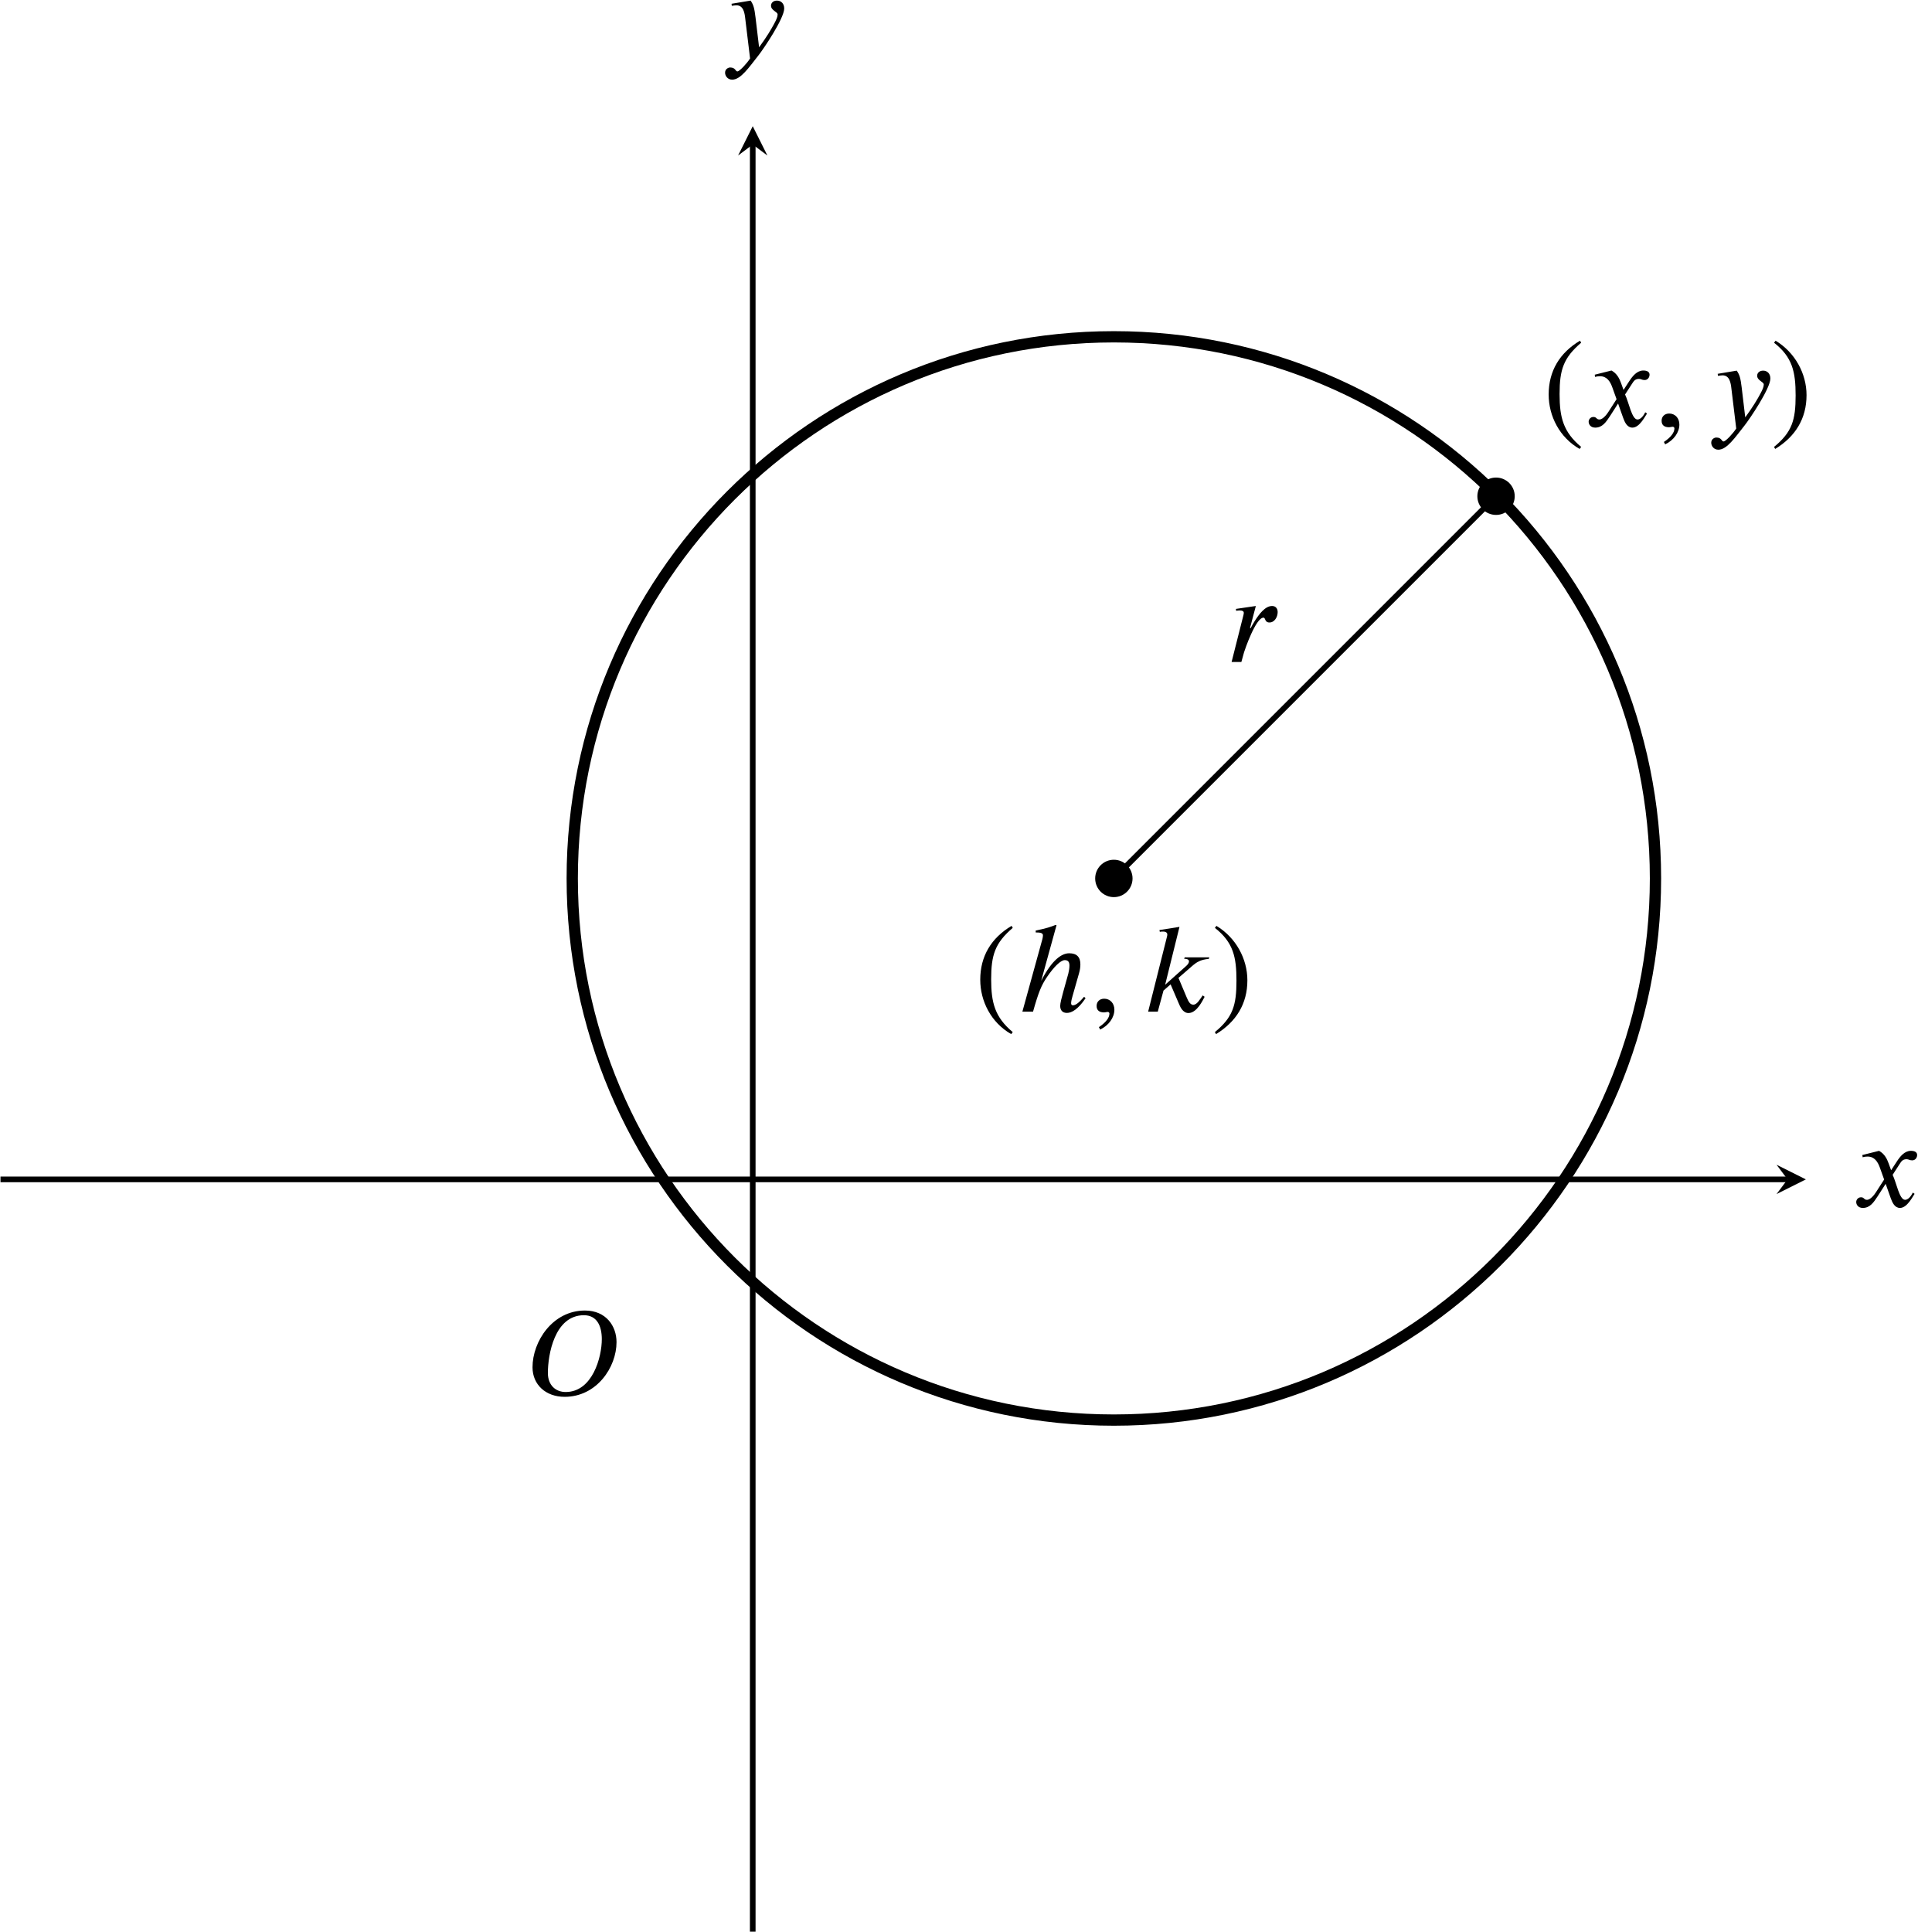
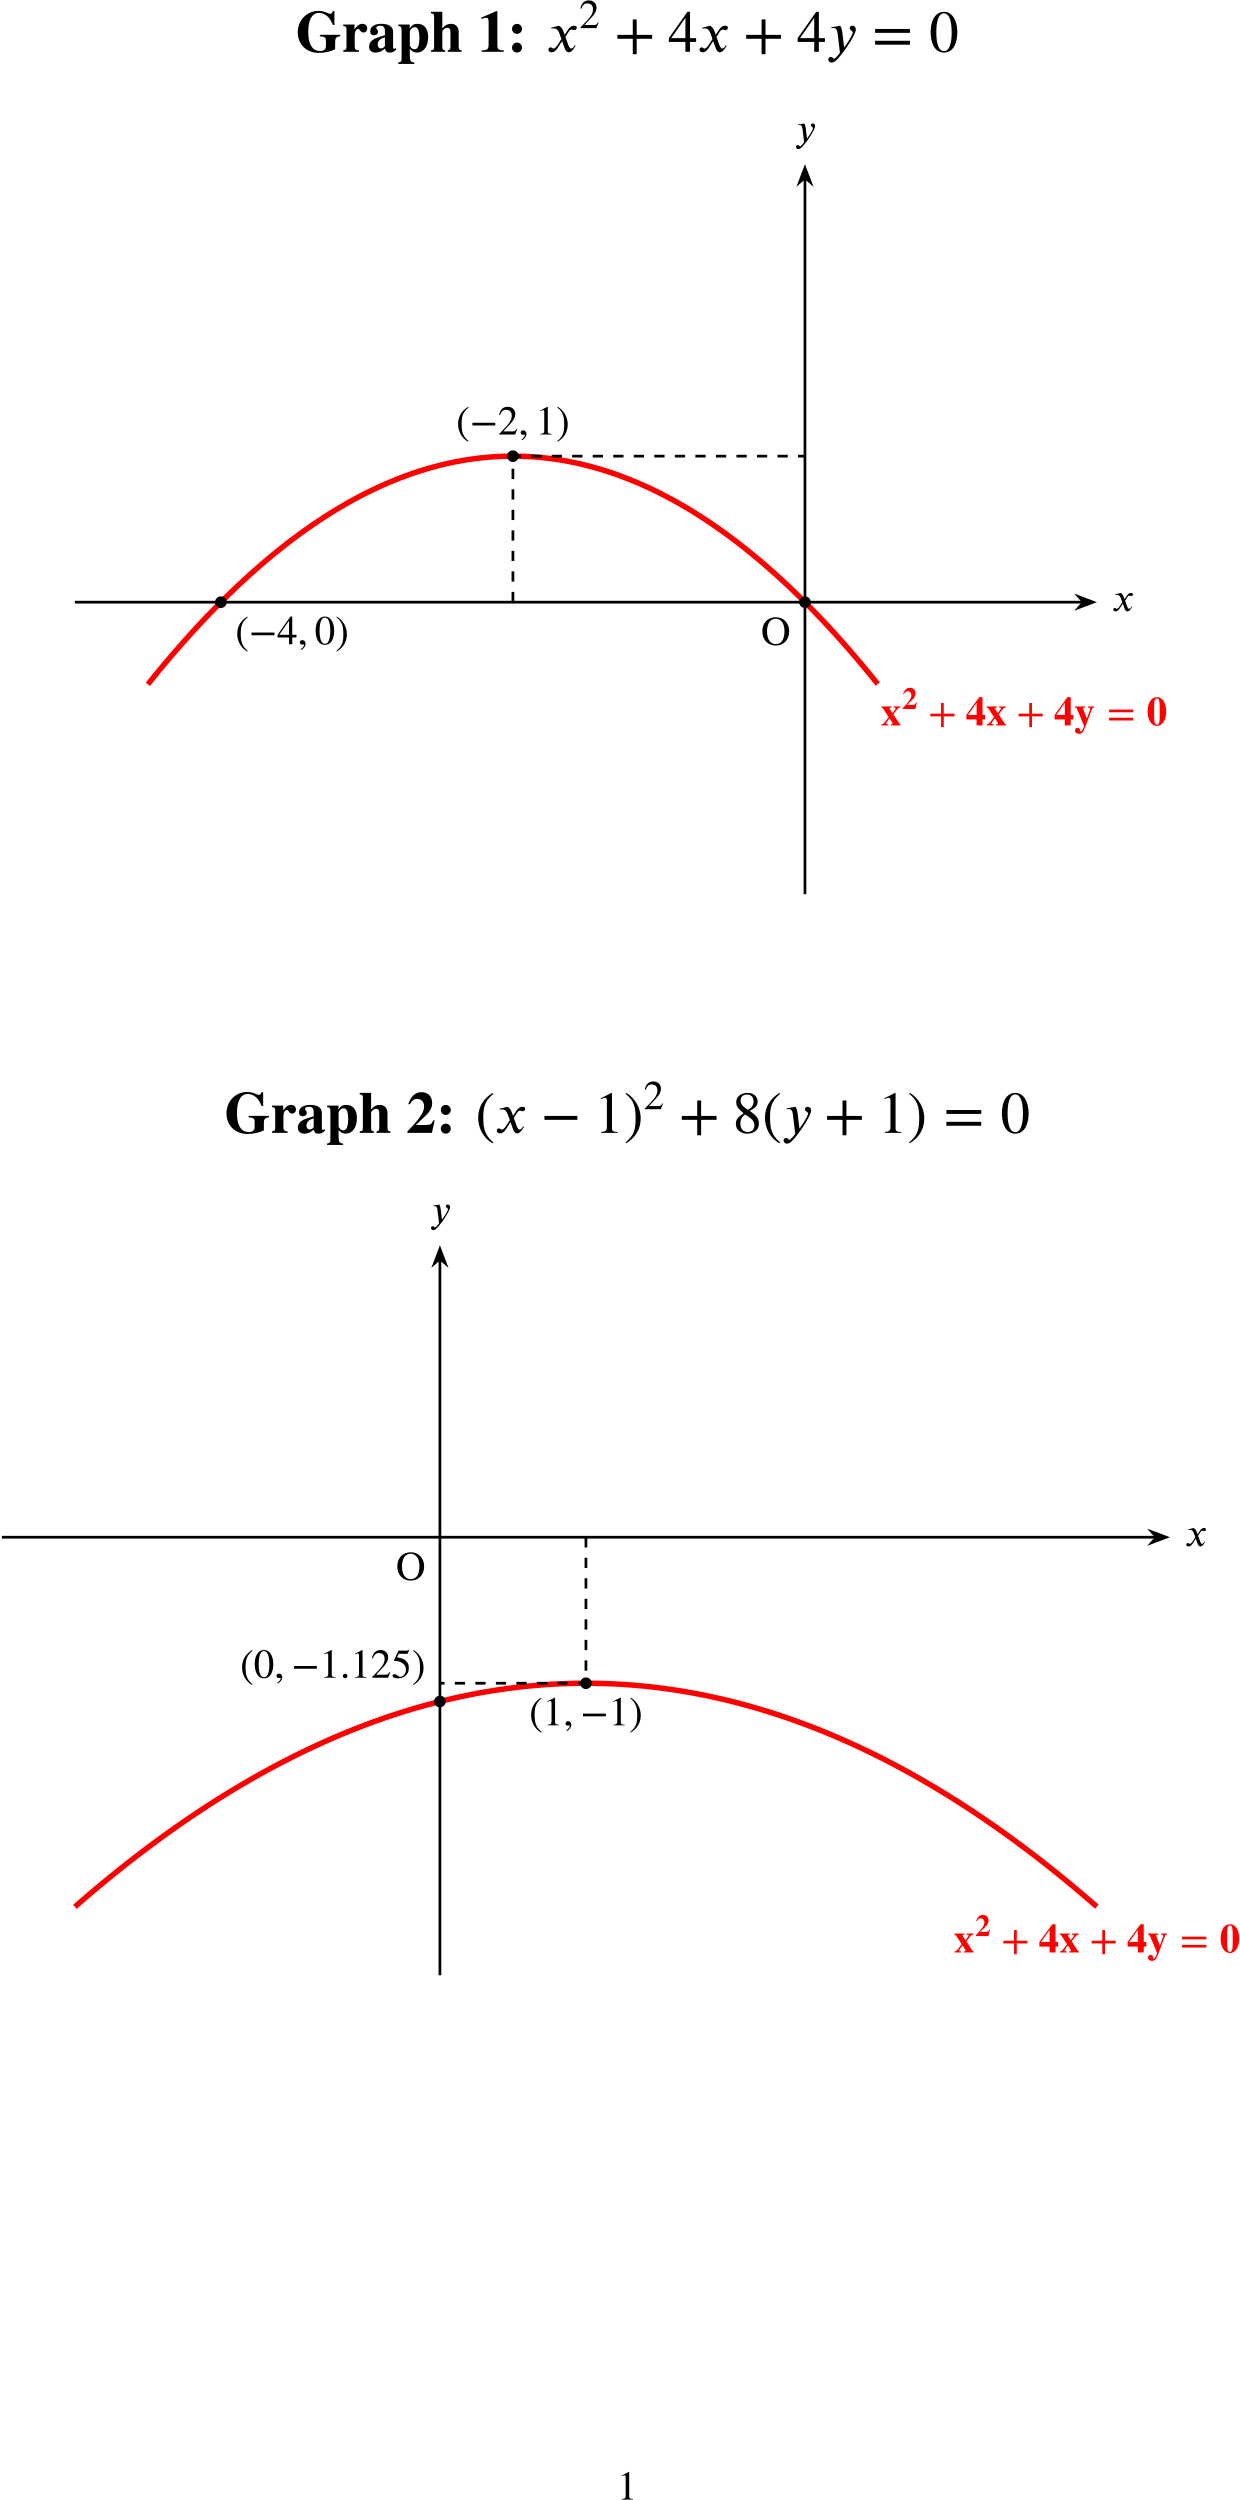
- <svg xmlns="http://www.w3.org/2000/svg" xmlns:xlink="http://www.w3.org/1999/xlink" version="1.1" width="271" height="273" viewBox="0 0 271 273">
+ <svg xmlns="http://www.w3.org/2000/svg" xmlns:xlink="http://www.w3.org/1999/xlink" version="1.1" width="361" height="728" viewBox="0 0 361 728">
  <defs>
    <clipPath id="clip_1">
-       <path transform="matrix(1,0,0,-1,-159,764)" d="M0 0H595.28V841.89H0Z" />
+       <path transform="matrix(1,0,0,-1,-115,770)" d="M0 0H595.28V841.89H0Z" />
    </clipPath>
-     <path id="font_2_2520" d="M.305 .288 .285 .343C.273 .376 .254 .417 .21 .441L.078 .408 .081 .39C.091 .394 .106 .396 .119 .396 .174 .396 .2 .355 .217 .307L.25 .215 .185 .114C.153 .065 .127 .055 .115 .055 .09 .055 .094 .075 .068 .075 .043 .075 .03 .054 .03 .038 .03 .016 .046-.009 .082-.009 .138-.009 .167 .034 .199 .083L.262 .181 .302 .068C.315 .032 .334-.009 .375-.009 .433-.009 .478 .087 .49 .102L.476 .112C.455 .069 .431 .055 .415 .055 .37 .055 .347 .19 .317 .252L.372 .337C.386 .359 .397 .375 .427 .375 .444 .375 .449 .366 .471 .366 .497 .366 .51 .389 .51 .408 .51 .429 .493 .441 .461 .441 .411 .441 .376 .397 .35 .357L.305 .288Z" />
-     <path id="font_2_2521" d="M.27 .307C.261 .381 .254 .407 .231 .44L.081 .415 .083 .399C.092 .4 .108 .403 .119 .403 .175 .403 .184 .343 .189 .298L.227-.016C.201-.056 .144-.118 .127-.118 .111-.118 .113-.087 .07-.087 .057-.087 .03-.098 .03-.128 .03-.152 .049-.183 .086-.183 .154-.183 .219-.085 .292 .007 .334 .06 .496 .3 .496 .378 .496 .417 .471 .44 .439 .44 .41 .44 .392 .422 .392 .4 .392 .362 .444 .352 .444 .331 .444 .313 .436 .293 .416 .256 .394 .215 .359 .155 .298 .072L.27 .307Z" />
-     <path id="font_2_2486" d="M.712 .42C.712 .546 .63 .669 .463 .669 .208 .669 .05 .425 .05 .222 .05 .085 .154-.011 .303-.011 .556-.011 .712 .222 .712 .42M.596 .443C.596 .302 .523 .027 .311 .027 .233 .027 .171 .08 .171 .177 .171 .319 .223 .632 .455 .632 .556 .632 .596 .55 .596 .443Z" />
-     <path id="font_2_41" d="M.304-.161C.164-.044 .134 .069 .134 .255 .134 .448 .165 .541 .304 .66L.295 .676C.135 .581 .048 .437 .048 .252 .048 .082 .134-.087 .292-.177L.304-.161Z" />
-     <path id="font_2_965" d="M.533 .117C.484 .059 .461 .05 .444 .05 .435 .05 .431 .057 .431 .067 .431 .081 .437 .105 .442 .122L.493 .301C.501 .328 .504 .352 .504 .372 .504 .43 .476 .46 .416 .46 .357 .46 .281 .409 .197 .246H.196L.316 .681 .308 .683C.27 .668 .236 .656 .152 .639V.624C.182 .624 .209 .622 .209 .602 .209 .595 .208 .585 .205 .573L.047 0H.131C.175 .156 .197 .208 .241 .273 .296 .354 .349 .406 .381 .406 .41 .406 .418 .388 .418 .362 .418 .343 .413 .315 .409 .3L.369 .156C.357 .113 .345 .066 .345 .046 .345 .009 .365-.01 .398-.01 .435-.01 .485 .017 .545 .106L.533 .117Z" />
-     <path id="font_2_45" d="M.083-.141C.152-.108 .195-.045 .195 .015 .195 .067 .16 .102 .115 .102 .079 .102 .055 .079 .055 .045 .055 .011 .076-.006 .113-.006 .124-.006 .134-.002 .142-.002 .15-.002 .156-.008 .156-.015 .156-.048 .128-.085 .073-.122L.083-.141Z" />
-     <path id="font_2_2507" d="M.527 .428H.333L.329 .416H.341C.351 .416 .367 .409 .367 .397 .367 .384 .357 .371 .346 .361L.179 .212 .292 .668 .134 .643 .137 .629C.145 .631 .155 .631 .164 .631 .186 .631 .196 .62 .196 .609 .196 .602 .195 .595 .193 .589L.045 0H.121L.166 .166 .222 .215 .285 .068C.296 .042 .317-.011 .363-.011 .431-.011 .478 .096 .49 .117L.475 .128C.453 .098 .431 .055 .401 .055 .375 .055 .363 .079 .348 .114L.284 .266 .39 .358C.428 .391 .456 .409 .523 .416L.527 .428Z" />
-     <path id="font_2_42" d="M.029 .66C.174 .546 .199 .431 .199 .244 .199 .05 .171-.044 .029-.161L.038-.177C.197-.08 .285 .062 .285 .247 .285 .417 .194 .584 .041 .676L.029 .66Z" />
-     <path id="font_2_2514" d="M.175 .267 .221 .441 .064 .418 .066 .403C.072 .404 .086 .406 .093 .406 .115 .406 .126 .4 .126 .387 .126 .382 .125 .375 .122 .364L.03 0H.107L.128 .076C.133 .093 .22 .349 .281 .349 .299 .349 .289 .311 .328 .311 .369 .311 .393 .355 .393 .393 .393 .42 .378 .441 .349 .441 .294 .441 .246 .376 .212 .322 .201 .304 .189 .284 .18 .266L.175 .267Z" />
+     <path id="font_2_40" d="M.755 .287H.411V.262C.497 .257 .513 .24 .513 .188V.099C.513 .048 .488 .014 .417 .014 .34 .014 .297 .043 .262 .101 .229 .156 .214 .235 .214 .338 .214 .545 .282 .658 .398 .658 .445 .658 .493 .64 .536 .602 .579 .564 .597 .529 .632 .453H.657V.688H.63C.615 .652 .605 .642 .586 .642 .576 .642 .563 .646 .54 .656 .482 .68 .437 .691 .385 .691 .185 .691 .037 .53 .037 .331 .037 .117 .191-.019 .392-.019 .496-.019 .604 .006 .669 .044V.162C.669 .225 .68 .254 .755 .262V.287Z" />
+     <path id="font_2_83" d="M.218 .461H.028V.437C.071 .431 .083 .42 .083 .373V.084C.083 .043 .073 .032 .029 .024V0H.294V.024C.233 .028 .222 .042 .222 .106V.283C.222 .342 .248 .387 .283 .387 .291 .387 .3 .382 .311 .364 .328 .336 .345 .326 .371 .326 .408 .326 .434 .354 .434 .394 .434 .44 .4 .473 .353 .473 .303 .473 .265 .447 .218 .379V.461Z" />
+     <path id="font_2_66" d="M.473 .064 .463 .054C.46 .051 .457 .05 .452 .05 .438 .05 .431 .061 .431 .078V.339C.431 .425 .357 .473 .235 .473 .122 .473 .044 .427 .044 .347 .044 .305 .068 .279 .109 .279 .149 .279 .177 .305 .177 .339 .177 .353 .171 .365 .158 .381 .149 .391 .147 .398 .147 .404 .147 .428 .176 .441 .212 .441 .271 .441 .293 .412 .293 .348V.28C.177 .247 .13 .229 .092 .204 .047 .174 .025 .136 .025 .092 .025 .018 .071-.014 .135-.014 .193-.014 .239 .005 .294 .055 .305 .004 .327-.014 .376-.014 .419-.014 .45 .002 .488 .043L.473 .064M.293 .097C.271 .066 .247 .057 .223 .057 .193 .057 .171 .08 .171 .124 .171 .182 .213 .223 .293 .245V.097Z" />
+     <path id="font_2_81" d="M.212 .461H.02V.437C.064 .43 .075 .416 .075 .372V-.118C.075-.16 .067-.173 .019-.181V-.205H.291V-.181C.23-.178 .214-.146 .214-.079V.047C.262 0 .287-.013 .332-.013 .452-.013 .524 .094 .524 .249 .524 .396 .454 .473 .343 .473 .284 .473 .246 .452 .212 .392V.461M.214 .346C.214 .352 .221 .366 .232 .379 .252 .403 .277 .416 .3 .416 .351 .416 .376 .357 .376 .234 .376 .096 .346 .042 .291 .042 .258 .042 .229 .069 .214 .107V.346Z" />
+     <path id="font_2_73" d="M.534 0V.024C.499 .024 .485 .041 .485 .087V.337C.485 .416 .437 .473 .355 .473 .302 .473 .257 .454 .208 .396V.676H.015V.652C.061 .643 .069 .639 .069 .591V.089C.069 .033 .061 .033 .016 .024V0H.256V.024C.219 .029 .208 .044 .208 .085V.348C.208 .352 .215 .362 .225 .372 .247 .394 .271 .406 .295 .406 .334 .406 .346 .38 .346 .309V.085C.346 .044 .334 .028 .3 .024V0H.534Z" />
+     <path id="font_2_18" d="M.441 0V.024C.35 .026 .334 .042 .334 .118V.688H.316L.065 .579V.553L.085 .561C.113 .572 .137 .577 .15 .577 .175 .577 .186 .554 .186 .507V.129C.186 .042 .167 .025 .068 .024V0H.441Z" />
+     <path id="font_2_27" d="M.251 .387C.251 .434 .213 .472 .167 .472 .119 .472 .082 .435 .082 .388 .082 .34 .119 .303 .166 .303 .213 .303 .251 .34 .251 .387M.251 .071C.251 .117 .213 .156 .167 .156 .12 .156 .082 .118 .082 .071 .082 .023 .118-.013 .166-.013 .213-.013 .251 .024 .251 .071Z" />
+     <path id="font_3_2520" d="M.305 .288 .285 .343C.273 .376 .254 .417 .21 .441L.078 .408 .081 .39C.091 .394 .106 .396 .119 .396 .174 .396 .2 .355 .217 .307L.25 .215 .185 .114C.153 .065 .127 .055 .115 .055 .09 .055 .094 .075 .068 .075 .043 .075 .03 .054 .03 .038 .03 .016 .046-.009 .082-.009 .138-.009 .167 .034 .199 .083L.262 .181 .302 .068C.315 .032 .334-.009 .375-.009 .433-.009 .478 .087 .49 .102L.476 .112C.455 .069 .431 .055 .415 .055 .37 .055 .347 .19 .317 .252L.372 .337C.386 .359 .397 .375 .427 .375 .444 .375 .449 .366 .471 .366 .497 .366 .51 .389 .51 .408 .51 .429 .493 .441 .461 .441 .411 .441 .376 .397 .35 .357L.305 .288Z" />
+     <path id="font_3_51" d="M.474 .137 .46 .143C.427 .087 .406 .076 .364 .076H.13L.295 .252C.384 .346 .423 .421 .423 .5 .423 .599 .351 .676 .238 .676 .115 .676 .051 .594 .03 .477L.051 .472C.091 .57 .126 .602 .198 .602 .283 .602 .337 .552 .337 .461 .337 .376 .301 .3 .207 .201L.029 .012V0H.42L.474 .137Z" />
+     <path id="font_3_44" d="M.636 .22V.286H.375V.547H.309V.286H.048V.22H.309V-.041H.375V.22H.636Z" />
+     <path id="font_3_53" d="M.473 .167V.231H.37V.676H.326L.012 .231V.167H.292V0H.37V.167H.473M.292 .231H.052L.292 .574V.231Z" />
+     <path id="font_3_2521" d="M.27 .307C.261 .381 .254 .407 .231 .44L.081 .415 .083 .399C.092 .4 .108 .403 .119 .403 .175 .403 .184 .343 .189 .298L.227-.016C.201-.056 .144-.118 .127-.118 .111-.118 .113-.087 .07-.087 .057-.087 .03-.098 .03-.128 .03-.152 .049-.183 .086-.183 .154-.183 .219-.085 .292 .007 .334 .06 .496 .3 .496 .378 .496 .417 .471 .44 .439 .44 .41 .44 .392 .422 .392 .4 .392 .362 .444 .352 .444 .331 .444 .313 .436 .293 .416 .256 .394 .215 .359 .155 .298 .072L.27 .307Z" />
+     <path id="font_3_62" d="M.637 .32V.386H.048V.32H.637M.637 .12V.186H.048V.12H.637Z" />
+     <path id="font_3_49" d="M.476 .33C.476 .535 .385 .676 .254 .676 .093 .676 .024 .513 .024 .336 .024 .172 .079-.014 .25-.014 .413-.014 .476 .158 .476 .33M.38 .325C.38 .127 .335 .012 .25 .012 .164 .012 .12 .126 .12 .329 .12 .532 .165 .65 .248 .65 .336 .65 .38 .533 .38 .325Z" />
+     <path id="font_4_48" d="M.688 .331C.688 .529 .557 .676 .361 .676 .166 .676 .034 .537 .034 .334 .034 .126 .167-.014 .361-.014 .553-.014 .688 .125 .688 .331M.574 .337C.574 .217 .546 .123 .491 .07 .456 .037 .412 .022 .362 .022 .316 .022 .272 .036 .238 .067 .177 .123 .148 .213 .148 .332 .148 .427 .174 .524 .217 .573 .256 .618 .306 .64 .36 .64 .407 .64 .447 .623 .483 .593 .54 .545 .574 .451 .574 .337Z" />
+     <path id="font_3_2469" d="M.484 0V.024C.468 .029 .461 .033 .454 .044L.306 .272 .407 .398C.426 .421 .446 .432 .477 .437V.461H.309V.437L.329 .435C.352 .433 .36 .428 .36 .413 .36 .398 .349 .384 .322 .349L.286 .303C.282 .309 .277 .315 .273 .32 .24 .363 .215 .405 .215 .418 .215 .43 .229 .436 .262 .437V.461H.012V.437C.038 .433 .044 .428 .064 .398L.192 .201C.177 .183 .185 .192 .17 .173 .155 .154 .141 .136 .127 .117 .071 .042 .051 .026 .014 .024V0H.183V.024C.147 .026 .133 .033 .133 .048 .133 .064 .158 .104 .197 .151 .203 .158 .208 .165 .213 .171 .226 .15 .24 .129 .255 .108 .279 .073 .288 .056 .288 .044 .288 .032 .275 .026 .243 .024V0H.484Z" />
+     <path id="font_3_3368" d="M.478 .211H.453C.427 .139 .404 .133 .3 .133H.16L.322 .287C.401 .362 .436 .429 .436 .505 .436 .618 .362 .688 .254 .688 .154 .688 .078 .624 .031 .484H.059C.09 .546 .133 .574 .181 .574 .26 .574 .3 .515 .3 .447 .3 .403 .281 .348 .249 .299 .198 .221 .163 .179 .017 .023V0H.432L.478 .211Z" />
+     <path id="font_3_3370" d="M.476 .144V.255H.412V.688H.332L.019 .257V.144H.267V0H.412V.144H.476M.268 .255H.06L.268 .549V.255Z" />
+     <path id="font_3_2470" d="M.482 .461H.33V.437C.373 .435 .384 .428 .384 .404 .384 .392 .382 .381 .373 .355L.305 .167 .233 .353C.222 .381 .213 .407 .213 .411 .213 .426 .224 .434 .249 .436L.265 .437V.461H.016V.437C.038 .434 .044 .431 .05 .423 .059 .411 .097 .327 .117 .277L.236-.013 .218-.066C.201-.116 .176-.148 .152-.148 .143-.148 .135-.14 .135-.131 .135-.131 .135-.128 .136-.125 .137-.12 .138-.115 .138-.111 .138-.082 .112-.059 .078-.059 .04-.059 .016-.088 .016-.126 .016-.173 .056-.205 .113-.205 .147-.205 .176-.194 .197-.172 .218-.149 .239-.11 .274-.016L.422 .382C.438 .425 .451 .433 .482 .437V.461Z" />
+     <path id="font_3_3366" d="M.476 .337C.476 .503 .412 .688 .253 .688 .082 .688 .024 .497 .024 .334 .024 .126 .12-.013 .251-.013 .381-.013 .476 .126 .476 .337M.318 .224C.318 .075 .301 .015 .251 .015 .201 .015 .182 .075 .182 .224V.449C.182 .601 .2 .66 .249 .66 .298 .66 .318 .596 .318 .449V.224Z" />
+     <path id="font_3_41" d="M.304-.161C.164-.044 .134 .069 .134 .255 .134 .448 .165 .541 .304 .66L.295 .676C.135 .581 .048 .437 .048 .252 .048 .082 .134-.087 .292-.177L.304-.161Z" />
+     <path id="font_3_1151" d="M.621 .22V.286H.064V.22H.621Z" />
+     <path id="font_3_45" d="M.083-.141C.152-.108 .195-.045 .195 .015 .195 .067 .16 .102 .115 .102 .079 .102 .055 .079 .055 .045 .055 .011 .076-.006 .113-.006 .124-.006 .134-.002 .142-.002 .15-.002 .156-.008 .156-.015 .156-.048 .128-.085 .073-.122L.083-.141Z" />
+     <path id="font_3_50" d="M.394 0V.015C.319 .015 .299 .033 .299 .076V.673L.29 .676 .111 .585V.571L.138 .581C.156 .588 .173 .593 .183 .593 .204 .593 .213 .578 .213 .544V.095C.213 .04 .192 .019 .118 .015V0H.394Z" />
+     <path id="font_3_42" d="M.029 .66C.174 .546 .199 .431 .199 .244 .199 .05 .171-.044 .029-.161L.038-.177C.197-.08 .285 .062 .285 .247 .285 .417 .194 .584 .041 .676L.029 .66Z" />
+     <path id="font_2_19" d="M.478 .211H.453C.427 .139 .404 .133 .3 .133H.16L.322 .287C.401 .362 .436 .429 .436 .505 .436 .618 .362 .688 .254 .688 .154 .688 .078 .624 .031 .484H.059C.09 .546 .133 .574 .181 .574 .26 .574 .3 .515 .3 .447 .3 .403 .281 .348 .249 .299 .198 .221 .163 .179 .017 .023V0H.432L.478 .211Z" />
+     <path id="font_3_57" d="M.445 .155C.445 .235 .413 .289 .29 .371 .389 .424 .424 .458 .424 .533 .424 .611 .355 .676 .256 .676 .145 .676 .062 .616 .062 .52 .062 .455 .083 .417 .186 .332 .079 .257 .056 .218 .056 .149 .056 .055 .135-.014 .248-.014 .368-.014 .445 .052 .445 .155M.355 .533C.355 .471 .329 .429 .261 .389 .173 .441 .136 .487 .136 .549 .136 .611 .179 .648 .246 .648 .314 .648 .355 .602 .355 .533M.271 .272C.339 .226 .369 .186 .369 .124 .369 .059 .324 .014 .259 .014 .183 .014 .132 .066 .132 .158 .132 .223 .153 .264 .212 .312L.271 .272Z" />
+     <path id="font_3_47" d="M.181 .043C.181 .073 .155 .1 .126 .1 .095 .1 .07 .075 .07 .044 .07 .013 .094-.011 .125-.011 .155-.011 .181 .014 .181 .043Z" />
+     <path id="font_3_54" d="M.438 .681 .429 .688C.413 .667 .404 .662 .381 .662H.174L.065 .425C.065 .425 .064 .422 .064 .42 .064 .414 .067 .412 .076 .412 .172 .412 .242 .38 .289 .342 .334 .306 .356 .256 .356 .192 .356 .106 .291 .023 .221 .023 .201 .023 .178 .032 .15 .055 .118 .081 .099 .086 .076 .086 .048 .086 .031 .073 .031 .048 .031 .01 .083-.014 .158-.014 .226-.014 .281 .001 .328 .035 .396 .085 .426 .147 .426 .243 .426 .296 .417 .334 .391 .37 .334 .449 .284 .471 .141 .498L.181 .583H.375C.391 .583 .399 .589 .402 .596L.438 .681Z" />
+     <path id="font_4_18" d="M.394 0V.015C.319 .015 .299 .033 .299 .076V.673L.29 .676 .111 .585V.571L.138 .581C.156 .588 .173 .593 .183 .593 .204 .593 .213 .578 .213 .544V.095C.213 .04 .192 .019 .118 .015V0H.394Z" />
  </defs>
  <g clip-path="url(#clip_1)">
-     <path transform="matrix(1,0,0,-1,106.37,166.653)" stroke-width=".797" stroke-linecap="butt" stroke-miterlimit="10" stroke-linejoin="miter" fill="none" stroke="#000000" d="M-106.3 0H0" />
-     <path transform="matrix(1,0,0,-1,106.37,166.653)" stroke-width=".797" stroke-linecap="butt" stroke-miterlimit="10" stroke-linejoin="miter" fill="none" stroke="#000000" d="M0 0H146.23" />
-     <path transform="matrix(1,0,0,-1,252.6005,166.653)" d="M2.59 0-1.554 2.072 0 0-1.554-2.072" />
-     <use data-text="𝑥" xlink:href="#font_2_2520" transform="matrix(17.9328,0,0,-17.9328,261.766,170.5265)" />
-     <path transform="matrix(1,0,0,-1,106.37,166.653)" stroke-width=".797" stroke-linecap="butt" stroke-miterlimit="10" stroke-linejoin="miter" fill="none" stroke="#000000" d="M0-106.3V0" />
-     <path transform="matrix(1,0,0,-1,106.37,166.653)" stroke-width=".797" stroke-linecap="butt" stroke-miterlimit="10" stroke-linejoin="miter" fill="none" stroke="#000000" d="M0 0V146.23" />
-     <path transform="matrix(0,-1,-1,-0,106.37,20.42252)" d="M2.59 0-1.554 2.072 0 0-1.554-2.072" />
-     <use data-text="𝑦" xlink:href="#font_2_2521" transform="matrix(17.9328,0,0,-17.9328,101.923,7.975495)" />
-     <use data-text="𝑂" xlink:href="#font_2_2486" transform="matrix(17.9328,0,0,-17.9328,74.35399,197.1805)" />
-     <path transform="matrix(1,0,0,-1,106.37,166.653)" stroke-width="1.594" stroke-linecap="butt" stroke-miterlimit="10" stroke-linejoin="miter" fill="none" stroke="#000000" d="M127.567 42.525C127.567 84.796 93.301 119.062 51.03 119.062 8.76 119.062-25.506 84.796-25.506 42.525-25.506 .255 8.76-34.011 51.03-34.011 93.301-34.011 127.567 .255 127.567 42.525ZM51.03 42.525" />
-     <path transform="matrix(1,0,0,-1,106.37,166.653)" d="M53.272 42.525C53.272 43.763 52.268 44.767 51.03 44.767 49.792 44.767 48.789 43.763 48.789 42.525 48.789 41.287 49.792 40.284 51.03 40.284 52.268 40.284 53.272 41.287 53.272 42.525ZM51.03 42.525" />
-     <path transform="matrix(1,0,0,-1,106.37,166.653)" stroke-width=".797" stroke-linecap="butt" stroke-miterlimit="10" stroke-linejoin="miter" fill="none" stroke="#000000" d="M53.272 42.525C53.272 43.763 52.268 44.767 51.03 44.767 49.792 44.767 48.789 43.763 48.789 42.525 48.789 41.287 49.792 40.284 51.03 40.284 52.268 40.284 53.272 41.287 53.272 42.525ZM51.03 42.525" />
-     <use data-text="(" xlink:href="#font_2_41" transform="matrix(17.9328,0,0,-17.9328,137.659,142.9505)" />
-     <use data-text="ℎ" xlink:href="#font_2_965" transform="matrix(17.9328,0,0,-17.9328,143.6306,142.9505)" />
-     <use data-text="," xlink:href="#font_2_45" transform="matrix(17.9328,0,0,-17.9328,153.9778,142.9505)" />
-     <use data-text="𝑘" xlink:href="#font_2_2507" transform="matrix(17.9328,0,0,-17.9328,161.4379,142.9505)" />
-     <use data-text=")" xlink:href="#font_2_42" transform="matrix(17.9328,0,0,-17.9328,171.1575,142.9505)" />
-     <path transform="matrix(1,0,0,-1,106.37,166.653)" stroke-width=".797" stroke-linecap="butt" stroke-miterlimit="10" stroke-linejoin="miter" fill="none" stroke="#000000" d="M51.03 42.525 105.038 96.533" />
-     <use data-text="𝑟" xlink:href="#font_2_2514" transform="matrix(17.9328,0,0,-17.9328,173.501,93.53751)" />
-     <path transform="matrix(1,0,0,-1,106.37,166.653)" d="M107.279 96.533C107.279 97.771 106.276 98.774 105.038 98.774 103.8 98.774 102.796 97.771 102.796 96.533 102.796 95.295 103.8 94.291 105.038 94.291 106.276 94.291 107.279 95.295 107.279 96.533ZM105.038 96.533" />
-     <path transform="matrix(1,0,0,-1,106.37,166.653)" stroke-width=".797" stroke-linecap="butt" stroke-miterlimit="10" stroke-linejoin="miter" fill="none" stroke="#000000" d="M107.279 96.533C107.279 97.771 106.276 98.774 105.038 98.774 103.8 98.774 102.796 97.771 102.796 96.533 102.796 95.295 103.8 94.291 105.038 94.291 106.276 94.291 107.279 95.295 107.279 96.533ZM105.038 96.533" />
-     <use data-text="(" xlink:href="#font_2_41" transform="matrix(17.9328,0,0,-17.9328,217.983,60.26351)" />
-     <use data-text="𝑥" xlink:href="#font_2_2520" transform="matrix(17.9328,0,0,-17.9328,223.9546,60.26351)" />
-     <use data-text="," xlink:href="#font_2_45" transform="matrix(17.9328,0,0,-17.9328,233.8177,60.26351)" />
-     <use data-text="𝑦" xlink:href="#font_2_2521" transform="matrix(17.9328,0,0,-17.9328,241.2777,60.26351)" />
-     <use data-text=")" xlink:href="#font_2_42" transform="matrix(17.9328,0,0,-17.9328,250.1724,60.26351)" />
+     <use data-text="G" xlink:href="#font_2_40" transform="matrix(17.2154,0,0,-17.2154,86.07601,15.07898)" />
+     <use data-text="r" xlink:href="#font_2_83" transform="matrix(17.2154,0,0,-17.2154,99.46959,15.07898)" />
+     <use data-text="a" xlink:href="#font_2_66" transform="matrix(17.2154,0,0,-17.2154,107.0444,15.07898)" />
+     <use data-text="p" xlink:href="#font_2_81" transform="matrix(17.2154,0,0,-17.2154,115.6521,15.07898)" />
+     <use data-text="h" xlink:href="#font_2_73" transform="matrix(17.2154,0,0,-17.2154,125.2238,15.07898)" />
+     <use data-text="1" xlink:href="#font_2_18" transform="matrix(17.2154,0,0,-17.2154,139.0822,15.07898)" />
+     <use data-text=":" xlink:href="#font_2_27" transform="matrix(17.2154,0,0,-17.2154,147.6899,15.07898)" />
+     <use data-text="𝑥" xlink:href="#font_3_2520" transform="matrix(17.2154,0,0,-17.2154,159.178,15.07898)" />
+     <use data-text="2" xlink:href="#font_3_51" transform="matrix(11.9552,0,0,-11.9552,168.647,8.191985)" />
+     <use data-text="+" xlink:href="#font_3_44" transform="matrix(17.2154,0,0,-17.2154,178.948,15.07898)" />
+     <use data-text="4" xlink:href="#font_3_53" transform="matrix(17.2154,0,0,-17.2154,194.5624,15.07898)" />
+     <use data-text="𝑥" xlink:href="#font_3_2520" transform="matrix(17.2154,0,0,-17.2154,203.1701,15.07898)" />
+     <use data-text="+" xlink:href="#font_3_44" transform="matrix(17.2154,0,0,-17.2154,216.4604,15.07898)" />
+     <use data-text="4" xlink:href="#font_3_53" transform="matrix(17.2154,0,0,-17.2154,232.0747,15.07898)" />
+     <use data-text="𝑦" xlink:href="#font_3_2521" transform="matrix(17.2154,0,0,-17.2154,240.6824,15.07898)" />
+     <use data-text="=" xlink:href="#font_3_62" transform="matrix(17.2154,0,0,-17.2154,254.0071,15.07898)" />
+     <use data-text="0" xlink:href="#font_3_49" transform="matrix(17.2154,0,0,-17.2154,270.5856,15.07898)" />
+     <path transform="matrix(1,0,0,-1,234.404,175.352)" stroke-width=".797" stroke-linecap="butt" stroke-miterlimit="10" stroke-linejoin="miter" fill="none" stroke="#000000" d="M-212.601 0H80.93" />
+     <path transform="matrix(1,0,0,-1,312.869,175.352)" d="M5.44 0 1.287 1.571 2.664 0 1.287-1.571Z" />
+     <path transform="matrix(1,0,0,-1,312.869,175.352)" stroke-width=".797" stroke-linecap="butt" stroke-miterlimit="10" stroke-linejoin="miter" fill="none" stroke="#000000" d="M5.44 0 1.287 1.571 2.664 0 1.287-1.571Z" />
+     <use data-text="𝑥" xlink:href="#font_3_2520" transform="matrix(11.9552,0,0,-11.9552,323.828,177.934)" />
+     <path transform="matrix(1,0,0,-1,234.404,175.352)" stroke-width=".797" stroke-linecap="butt" stroke-miterlimit="10" stroke-linejoin="miter" fill="none" stroke="#000000" d="M0-85.04V123.45" />
+     <path transform="matrix(0,-1,-1,-0,234.404,54.36676)" d="M5.44 0 1.287 1.571 2.664 0 1.287-1.571Z" />
+     <path transform="matrix(0,-1,-1,-0,234.404,54.36676)" stroke-width=".797" stroke-linecap="butt" stroke-miterlimit="10" stroke-linejoin="miter" fill="none" stroke="#000000" d="M5.44 0 1.287 1.571 2.664 0 1.287-1.571Z" />
+     <use data-text="𝑦" xlink:href="#font_3_2521" transform="matrix(11.9552,0,0,-11.9552,231.439,41.21999)" />
+     <use data-text="O" xlink:href="#font_4_48" transform="matrix(11.9552,0,0,-11.9552,221.584,187.813)" />
+     <path transform="matrix(1,0,0,-1,234.404,175.352)" stroke-width="1.594" stroke-linecap="butt" stroke-miterlimit="10" stroke-linejoin="miter" fill="none" stroke="#ff0000" d="M-191.341-23.918-189.194-21.261-187.047-18.658-184.9-16.111-182.753-13.617-180.606-11.176-178.46-8.791-176.313-6.46-174.166-4.183-172.019-1.96-169.872 .209-167.725 2.323-165.578 4.384-163.431 6.39-161.284 8.342-159.137 10.239-156.991 12.083-154.844 13.873-152.697 15.608-150.55 17.289-148.403 18.915-146.256 20.488-144.109 22.006-141.962 23.47-139.815 24.88-137.668 26.236-135.522 27.537-133.375 28.785-131.228 29.978-129.081 31.117-126.934 32.202-124.787 33.232-122.64 34.208-120.493 35.13-118.346 35.998-116.199 36.812-114.052 37.572-111.906 38.277-109.759 38.928-107.612 39.525-105.465 40.068-103.318 40.556-101.171 40.991-99.024 41.371-96.877 41.697-94.73 41.969-92.583 42.186-90.437 42.35-88.29 42.459-86.143 42.513-83.996 42.514-81.849 42.461-79.702 42.353-77.555 42.191-75.408 41.975-73.261 41.705-71.114 41.38-68.968 41.001-66.821 40.569-64.674 40.082-62.527 39.54-60.38 38.945-58.233 38.295-56.086 37.591-53.939 36.833-51.792 36.021-49.645 35.154-47.498 34.234-45.352 33.259-43.205 32.23-41.058 31.147-38.911 30.009-36.764 28.817-34.617 27.572-32.47 26.271-30.323 24.917-28.176 23.509-26.029 22.046-23.883 20.53-21.736 18.958-19.589 17.333-17.442 15.654-15.295 13.92-13.148 12.132-11.001 10.29-8.854 8.394-6.707 6.443-4.56 4.438-2.414 2.38-.267 .267 1.88-1.901 4.027-4.122 6.174-6.398 8.321-8.728 10.468-11.111 12.615-13.55 14.762-16.042 16.909-18.589 19.055-21.19 21.202-23.845" />
+     <use data-text="𝐱" xlink:href="#font_3_2469" transform="matrix(11.9552,0,0,-11.9552,256.483,211.237)" fill="#ff0000" />
+     <use data-text="𝟐" xlink:href="#font_3_3368" transform="matrix(8.9664,0,0,-8.9664,262.699,206.455)" fill="#ff0000" />
+     <use data-text="+" xlink:href="#font_3_44" transform="matrix(11.9552,0,0,-11.9552,270.338,211.237)" fill="#ff0000" />
+     <use data-text="𝟒" xlink:href="#font_3_3370" transform="matrix(11.9552,0,0,-11.9552,281.1814,211.237)" fill="#ff0000" />
+     <use data-text="𝐱" xlink:href="#font_3_2469" transform="matrix(11.9552,0,0,-11.9552,287.159,211.237)" fill="#ff0000" />
+     <use data-text="+" xlink:href="#font_3_44" transform="matrix(11.9552,0,0,-11.9552,296.0297,211.237)" fill="#ff0000" />
+     <use data-text="𝟒" xlink:href="#font_3_3370" transform="matrix(11.9552,0,0,-11.9552,306.8731,211.237)" fill="#ff0000" />
+     <use data-text="𝐲" xlink:href="#font_3_2470" transform="matrix(11.9552,0,0,-11.9552,312.8507,211.237)" fill="#ff0000" />
+     <use data-text="=" xlink:href="#font_3_62" transform="matrix(11.9552,0,0,-11.9552,322.3909,211.237)" fill="#ff0000" />
+     <use data-text="𝟎" xlink:href="#font_3_3366" transform="matrix(11.9552,0,0,-11.9552,333.9038,211.237)" fill="#ff0000" />
+     <path transform="matrix(1,0,0,-1,234.404,175.352)" stroke-width=".797" stroke-linecap="butt" stroke-dasharray="2.989,2.989" stroke-miterlimit="10" stroke-linejoin="miter" fill="none" stroke="#000000" d="M-85.04 0V42.52H0" />
+     <path transform="matrix(1,0,0,-1,234.404,175.352)" d="M-83.546 42.52C-83.546 43.346-84.215 44.015-85.04 44.015-85.866 44.015-86.535 43.346-86.535 42.52-86.535 41.695-85.866 41.026-85.04 41.026-84.215 41.026-83.546 41.695-83.546 42.52ZM-85.04 42.52" />
+     <path transform="matrix(1,0,0,-1,234.404,175.352)" stroke-width=".399" stroke-linecap="butt" stroke-miterlimit="10" stroke-linejoin="miter" fill="none" stroke="#000000" d="M-83.546 42.52C-83.546 43.346-84.215 44.015-85.04 44.015-85.866 44.015-86.535 43.346-86.535 42.52-86.535 41.695-85.866 41.026-85.04 41.026-84.215 41.026-83.546 41.695-83.546 42.52ZM-85.04 42.52" />
+     <use data-text="(" xlink:href="#font_3_41" transform="matrix(11.9552,0,0,-11.9552,132.819,126.532)" />
+     <use data-text="−" xlink:href="#font_3_1151" transform="matrix(11.9552,0,0,-11.9552,136.8001,126.532)" />
+     <use data-text="2" xlink:href="#font_3_51" transform="matrix(11.9552,0,0,-11.9552,144.9894,126.532)" />
+     <use data-text="," xlink:href="#font_3_45" transform="matrix(11.9552,0,0,-11.9552,150.967,126.532)" />
+     <use data-text="1" xlink:href="#font_3_50" transform="matrix(11.9552,0,0,-11.9552,155.9403,126.532)" />
+     <use data-text=")" xlink:href="#font_3_42" transform="matrix(11.9552,0,0,-11.9552,161.9179,126.532)" />
+     <path transform="matrix(1,0,0,-1,234.404,175.352)" d="M-168.586 0C-168.586 .825-169.256 1.494-170.081 1.494-170.906 1.494-171.575 .825-171.575 0-171.575-.825-170.906-1.494-170.081-1.494-169.256-1.494-168.586-.825-168.586 0ZM-170.081 0" />
+     <path transform="matrix(1,0,0,-1,234.404,175.352)" stroke-width=".399" stroke-linecap="butt" stroke-miterlimit="10" stroke-linejoin="miter" fill="none" stroke="#000000" d="M-168.586 0C-168.586 .825-169.256 1.494-170.081 1.494-170.906 1.494-171.575 .825-171.575 0-171.575-.825-170.906-1.494-170.081-1.494-169.256-1.494-168.586-.825-168.586 0ZM-170.081 0" />
+     <use data-text="(" xlink:href="#font_3_41" transform="matrix(11.9552,0,0,-11.9552,68.50699,187.618)" />
+     <use data-text="−" xlink:href="#font_3_1151" transform="matrix(11.9552,0,0,-11.9552,72.48807,187.618)" />
+     <use data-text="4" xlink:href="#font_3_53" transform="matrix(11.9552,0,0,-11.9552,80.67737,187.618)" />
+     <use data-text="," xlink:href="#font_3_45" transform="matrix(11.9552,0,0,-11.9552,86.65497,187.618)" />
+     <use data-text="0" xlink:href="#font_3_49" transform="matrix(11.9552,0,0,-11.9552,91.62833,187.618)" />
+     <use data-text=")" xlink:href="#font_3_42" transform="matrix(11.9552,0,0,-11.9552,97.60593,187.618)" />
+     <path transform="matrix(1,0,0,-1,234.404,175.352)" d="M1.494 0C1.494 .825 .825 1.494 0 1.494-.825 1.494-1.494 .825-1.494 0-1.494-.825-.825-1.494 0-1.494 .825-1.494 1.494-.825 1.494 0ZM0 0" />
+     <path transform="matrix(1,0,0,-1,234.404,175.352)" stroke-width=".399" stroke-linecap="butt" stroke-miterlimit="10" stroke-linejoin="miter" fill="none" stroke="#000000" d="M1.494 0C1.494 .825 .825 1.494 0 1.494-.825 1.494-1.494 .825-1.494 0-1.494-.825-.825-1.494 0-1.494 .825-1.494 1.494-.825 1.494 0ZM0 0" />
+     <use data-text="G" xlink:href="#font_2_40" transform="matrix(17.2154,0,0,-17.2154,65.318,329.884)" />
+     <use data-text="r" xlink:href="#font_2_83" transform="matrix(17.2154,0,0,-17.2154,78.71159,329.884)" />
+     <use data-text="a" xlink:href="#font_2_66" transform="matrix(17.2154,0,0,-17.2154,86.30357,329.884)" />
+     <use data-text="p" xlink:href="#font_2_81" transform="matrix(17.2154,0,0,-17.2154,94.91127,329.884)" />
+     <use data-text="h" xlink:href="#font_2_73" transform="matrix(17.2154,0,0,-17.2154,104.483,329.884)" />
+     <use data-text="2" xlink:href="#font_2_19" transform="matrix(17.2154,0,0,-17.2154,118.3414,329.884)" />
+     <use data-text=":" xlink:href="#font_2_27" transform="matrix(17.2154,0,0,-17.2154,126.9491,329.884)" />
+     <use data-text="(" xlink:href="#font_3_41" transform="matrix(17.2154,0,0,-17.2154,138.421,329.884)" />
+     <use data-text="𝑥" xlink:href="#font_3_2520" transform="matrix(17.2154,0,0,-17.2154,144.1537,329.884)" />
+     <use data-text="−" xlink:href="#font_3_1151" transform="matrix(17.2154,0,0,-17.2154,157.444,329.884)" />
+     <use data-text="1" xlink:href="#font_3_50" transform="matrix(17.2154,0,0,-17.2154,173.0584,329.884)" />
+     <use data-text=")" xlink:href="#font_3_42" transform="matrix(17.2154,0,0,-17.2154,181.6661,329.884)" />
+     <use data-text="2" xlink:href="#font_3_51" transform="matrix(11.9552,0,0,-11.9552,187.407,322.997)" />
+     <use data-text="+" xlink:href="#font_3_44" transform="matrix(17.2154,0,0,-17.2154,197.709,329.884)" />
+     <use data-text="8" xlink:href="#font_3_57" transform="matrix(17.2154,0,0,-17.2154,213.3234,329.884)" />
+     <use data-text="(" xlink:href="#font_3_41" transform="matrix(17.2154,0,0,-17.2154,221.9311,329.884)" />
+     <use data-text="𝑦" xlink:href="#font_3_2521" transform="matrix(17.2154,0,0,-17.2154,227.6638,329.884)" />
+     <use data-text="+" xlink:href="#font_3_44" transform="matrix(17.2154,0,0,-17.2154,240.0245,329.884)" />
+     <use data-text="1" xlink:href="#font_3_50" transform="matrix(17.2154,0,0,-17.2154,255.6388,329.884)" />
+     <use data-text=")" xlink:href="#font_3_42" transform="matrix(17.2154,0,0,-17.2154,264.2465,329.884)" />
+     <use data-text="=" xlink:href="#font_3_62" transform="matrix(17.2154,0,0,-17.2154,274.7651,329.884)" />
+     <use data-text="0" xlink:href="#font_3_49" transform="matrix(17.2154,0,0,-17.2154,291.3435,329.884)" />
+     <path transform="matrix(1,0,0,-1,128.104,447.638)" stroke-width=".797" stroke-linecap="butt" stroke-miterlimit="10" stroke-linejoin="miter" fill="none" stroke="#000000" d="M-127.561 0H208.491" />
+     <path transform="matrix(1,0,0,-1,334.1297,447.638)" d="M5.44 0 1.287 1.571 2.664 0 1.287-1.571Z" />
+     <path transform="matrix(1,0,0,-1,334.1297,447.638)" stroke-width=".797" stroke-linecap="butt" stroke-miterlimit="10" stroke-linejoin="miter" fill="none" stroke="#000000" d="M5.44 0 1.287 1.571 2.664 0 1.287-1.571Z" />
+     <use data-text="𝑥" xlink:href="#font_3_2520" transform="matrix(11.9552,0,0,-11.9552,345.088,450.22)" />
+     <path transform="matrix(1,0,0,-1,128.104,447.638)" stroke-width=".797" stroke-linecap="butt" stroke-miterlimit="10" stroke-linejoin="miter" fill="none" stroke="#000000" d="M0-127.561V80.93" />
+     <path transform="matrix(0,-1,-1,-0,128.104,369.173)" d="M5.44 0 1.287 1.571 2.664 0 1.287-1.571Z" />
+     <path transform="matrix(0,-1,-1,-0,128.104,369.173)" stroke-width=".797" stroke-linecap="butt" stroke-miterlimit="10" stroke-linejoin="miter" fill="none" stroke="#000000" d="M5.44 0 1.287 1.571 2.664 0 1.287-1.571Z" />
+     <use data-text="𝑦" xlink:href="#font_3_2521" transform="matrix(11.9552,0,0,-11.9552,125.139,356.027)" />
+     <use data-text="O" xlink:href="#font_4_48" transform="matrix(11.9552,0,0,-11.9552,115.284,460.099)" />
+     <path transform="matrix(1,0,0,-1,128.104,447.638)" stroke-width="1.594" stroke-linecap="butt" stroke-miterlimit="10" stroke-linejoin="miter" fill="none" stroke="#ff0000" d="M-106.301-107.629-103.295-105.024-100.289-102.473-97.283-99.976-94.277-97.532-91.271-95.141-88.265-92.803-85.259-90.519-82.253-88.288-79.247-86.107-76.241-83.982-73.235-81.91-70.229-79.891-67.224-77.925-64.218-76.012-61.212-74.153-58.206-72.346-55.2-70.591-52.194-68.891-49.188-67.244-46.182-65.65-43.176-64.109-40.17-62.621-37.164-61.186-34.158-59.804-31.152-58.475-28.147-57.199-25.141-55.978-22.135-54.809-19.129-53.693-16.123-52.629-13.117-51.62-10.111-50.663-7.105-49.759-4.099-48.908-1.093-48.112 1.913-47.367 4.919-46.676 7.925-46.038 10.93-45.453 13.936-44.922 16.942-44.443 19.948-44.018 22.954-43.645 25.96-43.326 28.966-43.06 31.972-42.847 34.978-42.687 37.984-42.581 40.99-42.527 43.996-42.526 47.002-42.579 50.007-42.684 53.013-42.843 56.019-43.055 59.025-43.32 62.031-43.639 65.037-44.011 68.043-44.435 71.049-44.912 74.055-45.443 77.061-46.027 80.067-46.663 83.073-47.354 86.079-48.097 89.084-48.894 92.09-49.743 95.096-50.646 98.102-51.602 101.108-52.61 104.114-53.672 107.12-54.787 110.126-55.956 113.132-57.177 116.138-58.452 119.144-59.779 122.15-61.16 125.156-62.594 128.161-64.081 131.167-65.62 134.173-67.215 137.179-68.861 140.185-70.56 143.191-72.313 146.197-74.118 149.203-75.977 152.209-77.889 155.215-79.854 158.221-81.874 161.227-83.945 164.233-86.069 167.238-88.246 170.244-90.477 173.25-92.761 176.256-95.097 179.262-97.487 182.268-99.932 185.274-102.428 188.28-104.978 191.286-107.58" />
+     <use data-text="𝐱" xlink:href="#font_3_2469" transform="matrix(11.9552,0,0,-11.9552,277.743,568.564)" fill="#ff0000" />
+     <use data-text="𝟐" xlink:href="#font_3_3368" transform="matrix(8.9664,0,0,-8.9664,283.96,563.782)" fill="#ff0000" />
+     <use data-text="+" xlink:href="#font_3_44" transform="matrix(11.9552,0,0,-11.9552,291.598,568.564)" fill="#ff0000" />
+     <use data-text="𝟒" xlink:href="#font_3_3370" transform="matrix(11.9552,0,0,-11.9552,302.4414,568.564)" fill="#ff0000" />
+     <use data-text="𝐱" xlink:href="#font_3_2469" transform="matrix(11.9552,0,0,-11.9552,308.419,568.564)" fill="#ff0000" />
+     <use data-text="+" xlink:href="#font_3_44" transform="matrix(11.9552,0,0,-11.9552,317.2897,568.564)" fill="#ff0000" />
+     <use data-text="𝟒" xlink:href="#font_3_3370" transform="matrix(11.9552,0,0,-11.9552,328.1331,568.564)" fill="#ff0000" />
+     <use data-text="𝐲" xlink:href="#font_3_2470" transform="matrix(11.9552,0,0,-11.9552,334.1107,568.564)" fill="#ff0000" />
+     <use data-text="=" xlink:href="#font_3_62" transform="matrix(11.9552,0,0,-11.9552,343.651,568.564)" fill="#ff0000" />
+     <use data-text="𝟎" xlink:href="#font_3_3366" transform="matrix(11.9552,0,0,-11.9552,355.1638,568.564)" fill="#ff0000" />
+     <path transform="matrix(1,0,0,-1,128.104,447.638)" stroke-width=".797" stroke-linecap="butt" stroke-dasharray="2.989,2.989" stroke-miterlimit="10" stroke-linejoin="miter" fill="none" stroke="#000000" d="M42.52 0V-42.52H0" />
+     <path transform="matrix(1,0,0,-1,128.104,447.638)" d="M44.015-42.52C44.015-41.695 43.346-41.026 42.52-41.026 41.695-41.026 41.026-41.695 41.026-42.52 41.026-43.346 41.695-44.015 42.52-44.015 43.346-44.015 44.015-43.346 44.015-42.52ZM42.52-42.52" />
+     <path transform="matrix(1,0,0,-1,128.104,447.638)" stroke-width=".399" stroke-linecap="butt" stroke-miterlimit="10" stroke-linejoin="miter" fill="none" stroke="#000000" d="M44.015-42.52C44.015-41.695 43.346-41.026 42.52-41.026 41.695-41.026 41.026-41.695 41.026-42.52 41.026-43.346 41.695-44.015 42.52-44.015 43.346-44.015 44.015-43.346 44.015-42.52ZM42.52-42.52" />
+     <use data-text="(" xlink:href="#font_3_41" transform="matrix(11.9552,0,0,-11.9552,154.08,502.424)" />
+     <use data-text="1" xlink:href="#font_3_50" transform="matrix(11.9552,0,0,-11.9552,158.0611,502.424)" />
+     <use data-text="," xlink:href="#font_3_45" transform="matrix(11.9552,0,0,-11.9552,164.0387,502.424)" />
+     <use data-text="−" xlink:href="#font_3_1151" transform="matrix(11.9552,0,0,-11.9552,169.012,502.424)" />
+     <use data-text="1" xlink:href="#font_3_50" transform="matrix(11.9552,0,0,-11.9552,177.2014,502.424)" />
+     <use data-text=")" xlink:href="#font_3_42" transform="matrix(11.9552,0,0,-11.9552,183.179,502.424)" />
+     <path transform="matrix(1,0,0,-1,128.104,447.638)" d="M1.494-47.835C1.494-47.01 .825-46.341 0-46.341-.825-46.341-1.494-47.01-1.494-47.835-1.494-48.661-.825-49.33 0-49.33 .825-49.33 1.494-48.661 1.494-47.835ZM0-47.835" />
+     <path transform="matrix(1,0,0,-1,128.104,447.638)" stroke-width=".399" stroke-linecap="butt" stroke-miterlimit="10" stroke-linejoin="miter" fill="none" stroke="#000000" d="M1.494-47.835C1.494-47.01 .825-46.341 0-46.341-.825-46.341-1.494-47.01-1.494-47.835-1.494-48.661-.825-49.33 0-49.33 .825-49.33 1.494-48.661 1.494-47.835ZM0-47.835" />
+     <use data-text="(" xlink:href="#font_3_41" transform="matrix(11.9552,0,0,-11.9552,69.91,488.565)" />
+     <use data-text="0" xlink:href="#font_3_49" transform="matrix(11.9552,0,0,-11.9552,73.89108,488.565)" />
+     <use data-text="," xlink:href="#font_3_45" transform="matrix(11.9552,0,0,-11.9552,79.86868,488.565)" />
+     <use data-text="−" xlink:href="#font_3_1151" transform="matrix(11.9552,0,0,-11.9552,84.84204,488.565)" />
+     <use data-text="1" xlink:href="#font_3_50" transform="matrix(11.9552,0,0,-11.9552,93.03136,488.565)" />
+     <use data-text="." xlink:href="#font_3_47" transform="matrix(11.9552,0,0,-11.9552,99.00896,488.565)" />
+     <use data-text="1" xlink:href="#font_3_50" transform="matrix(11.9552,0,0,-11.9552,101.9978,488.565)" />
+     <use data-text="2" xlink:href="#font_3_51" transform="matrix(11.9552,0,0,-11.9552,107.9754,488.565)" />
+     <use data-text="5" xlink:href="#font_3_54" transform="matrix(11.9552,0,0,-11.9552,113.953,488.565)" />
+     <use data-text=")" xlink:href="#font_3_42" transform="matrix(11.9552,0,0,-11.9552,119.9306,488.565)" />
+     <use data-text="1" xlink:href="#font_4_18" transform="matrix(11.9552,0,0,-11.9552,179.649,727.888)" />
  </g>
</svg>
